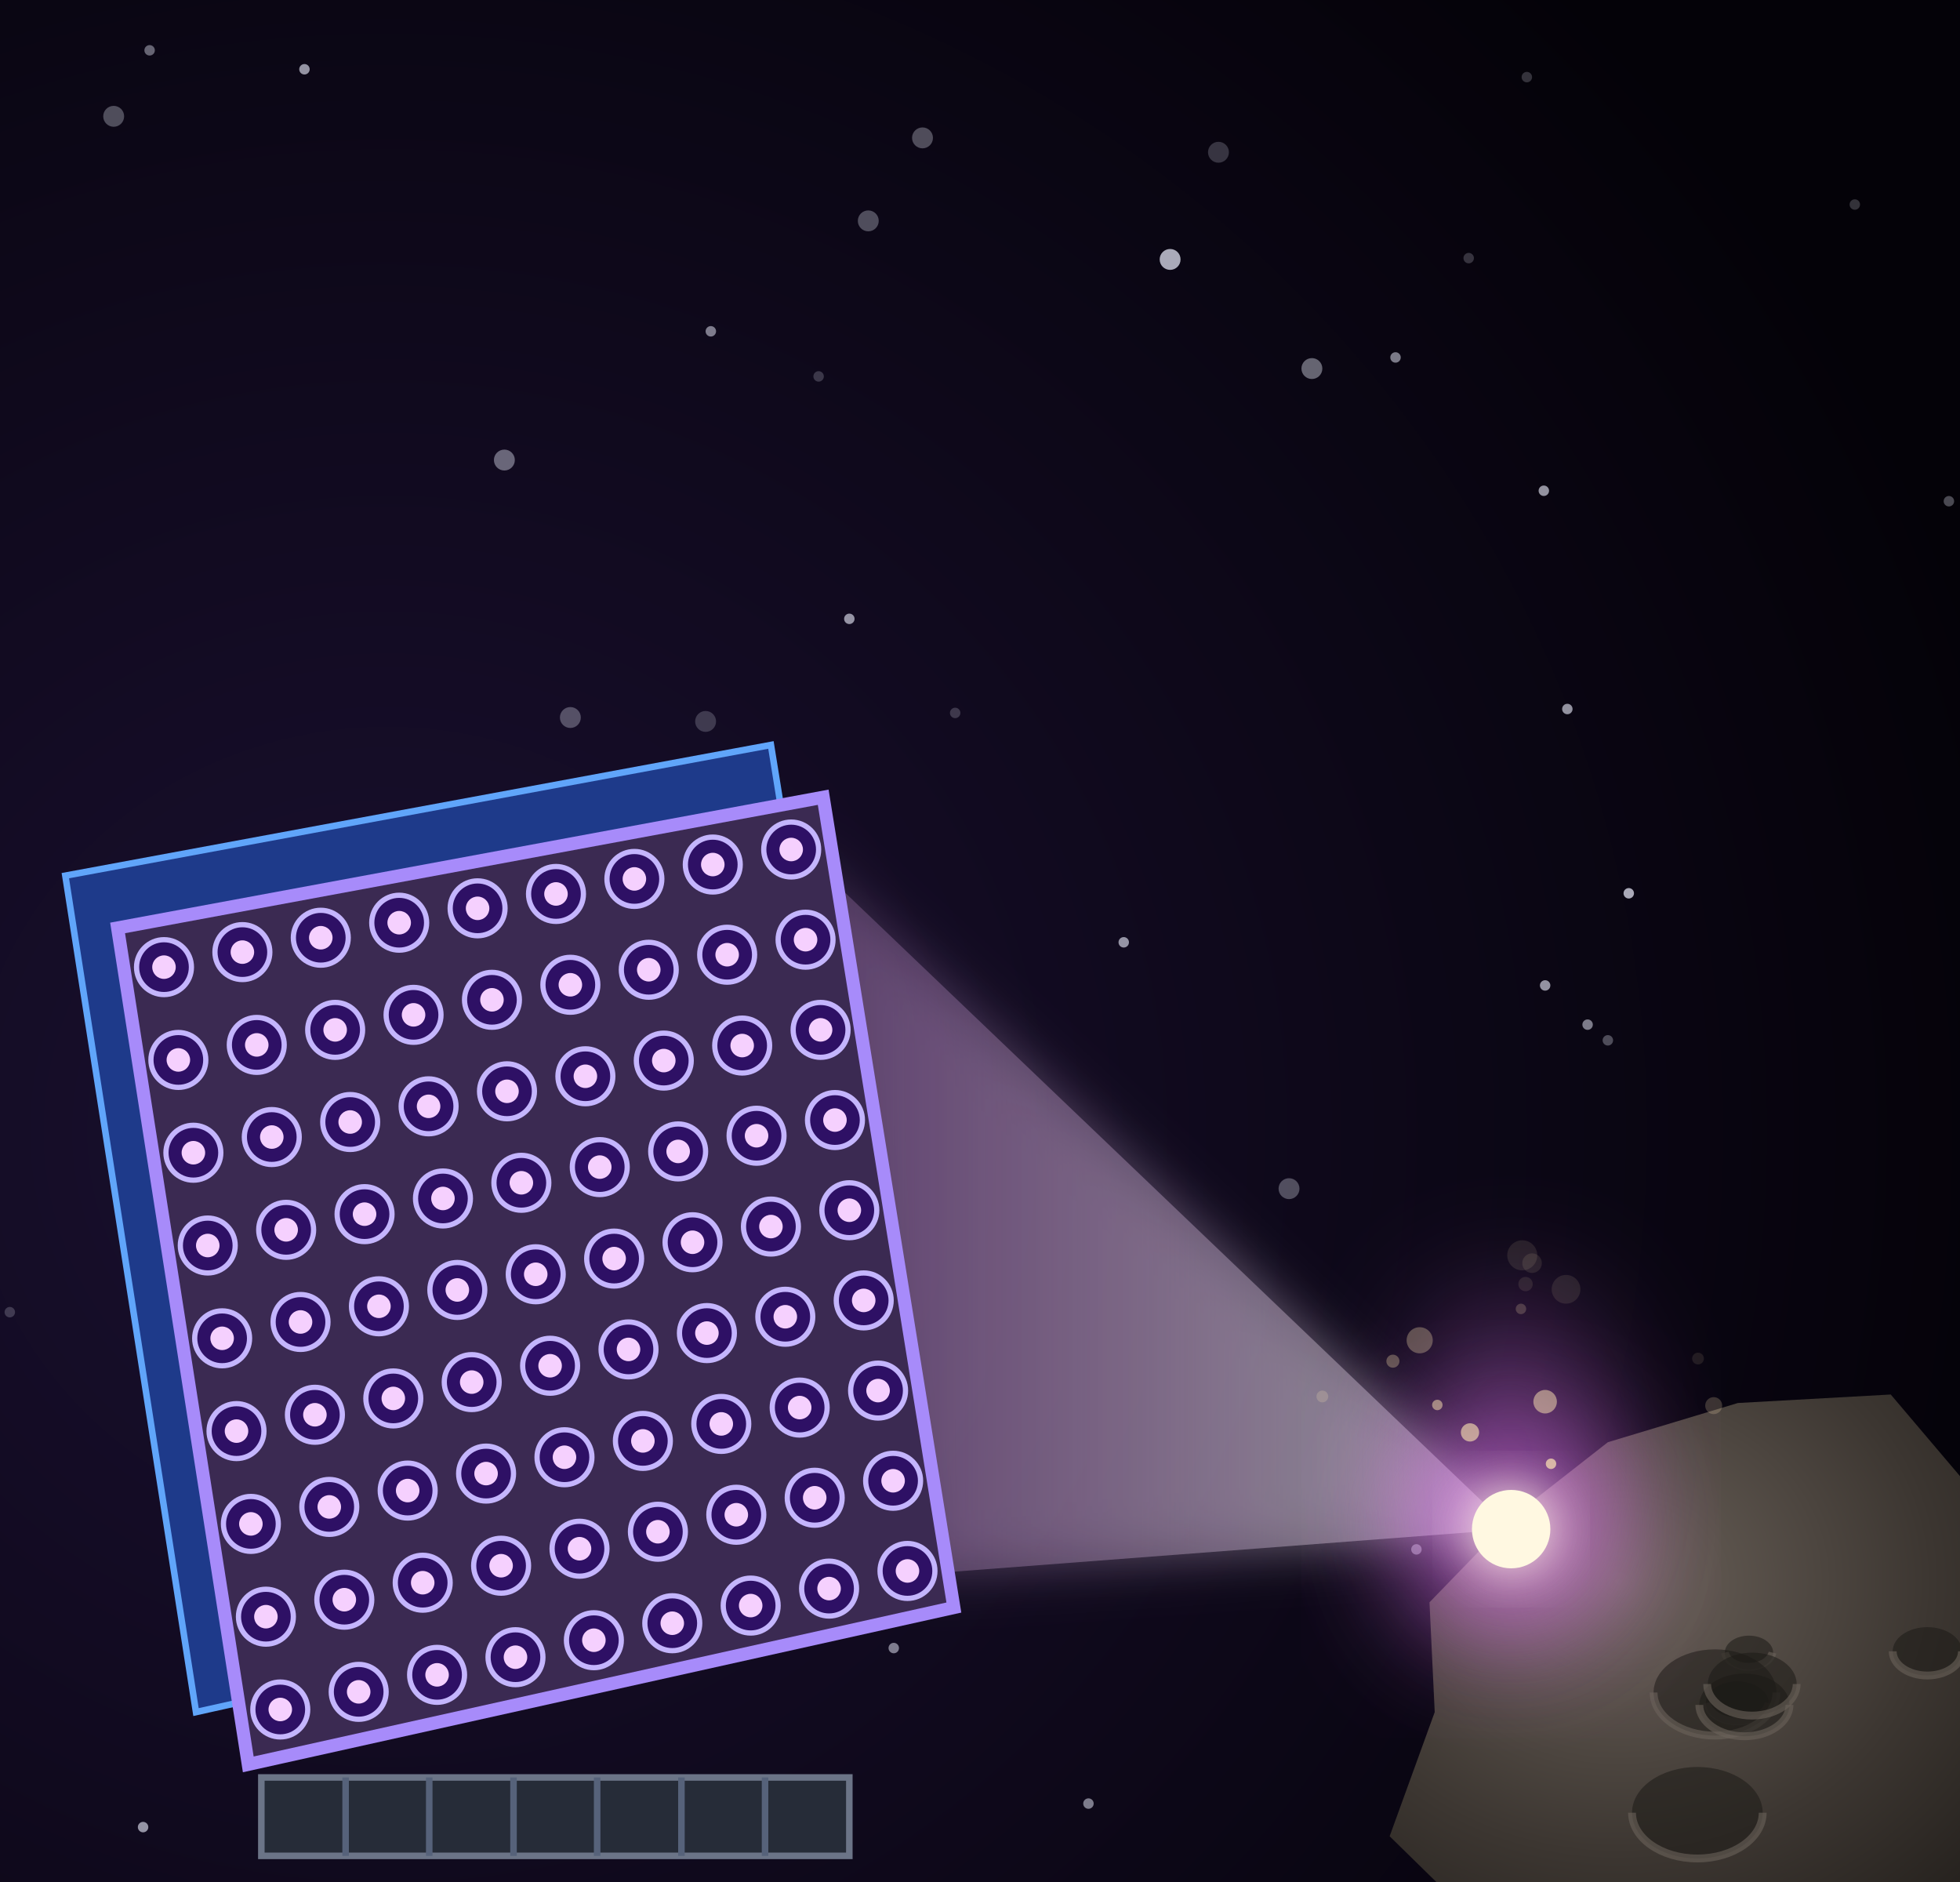
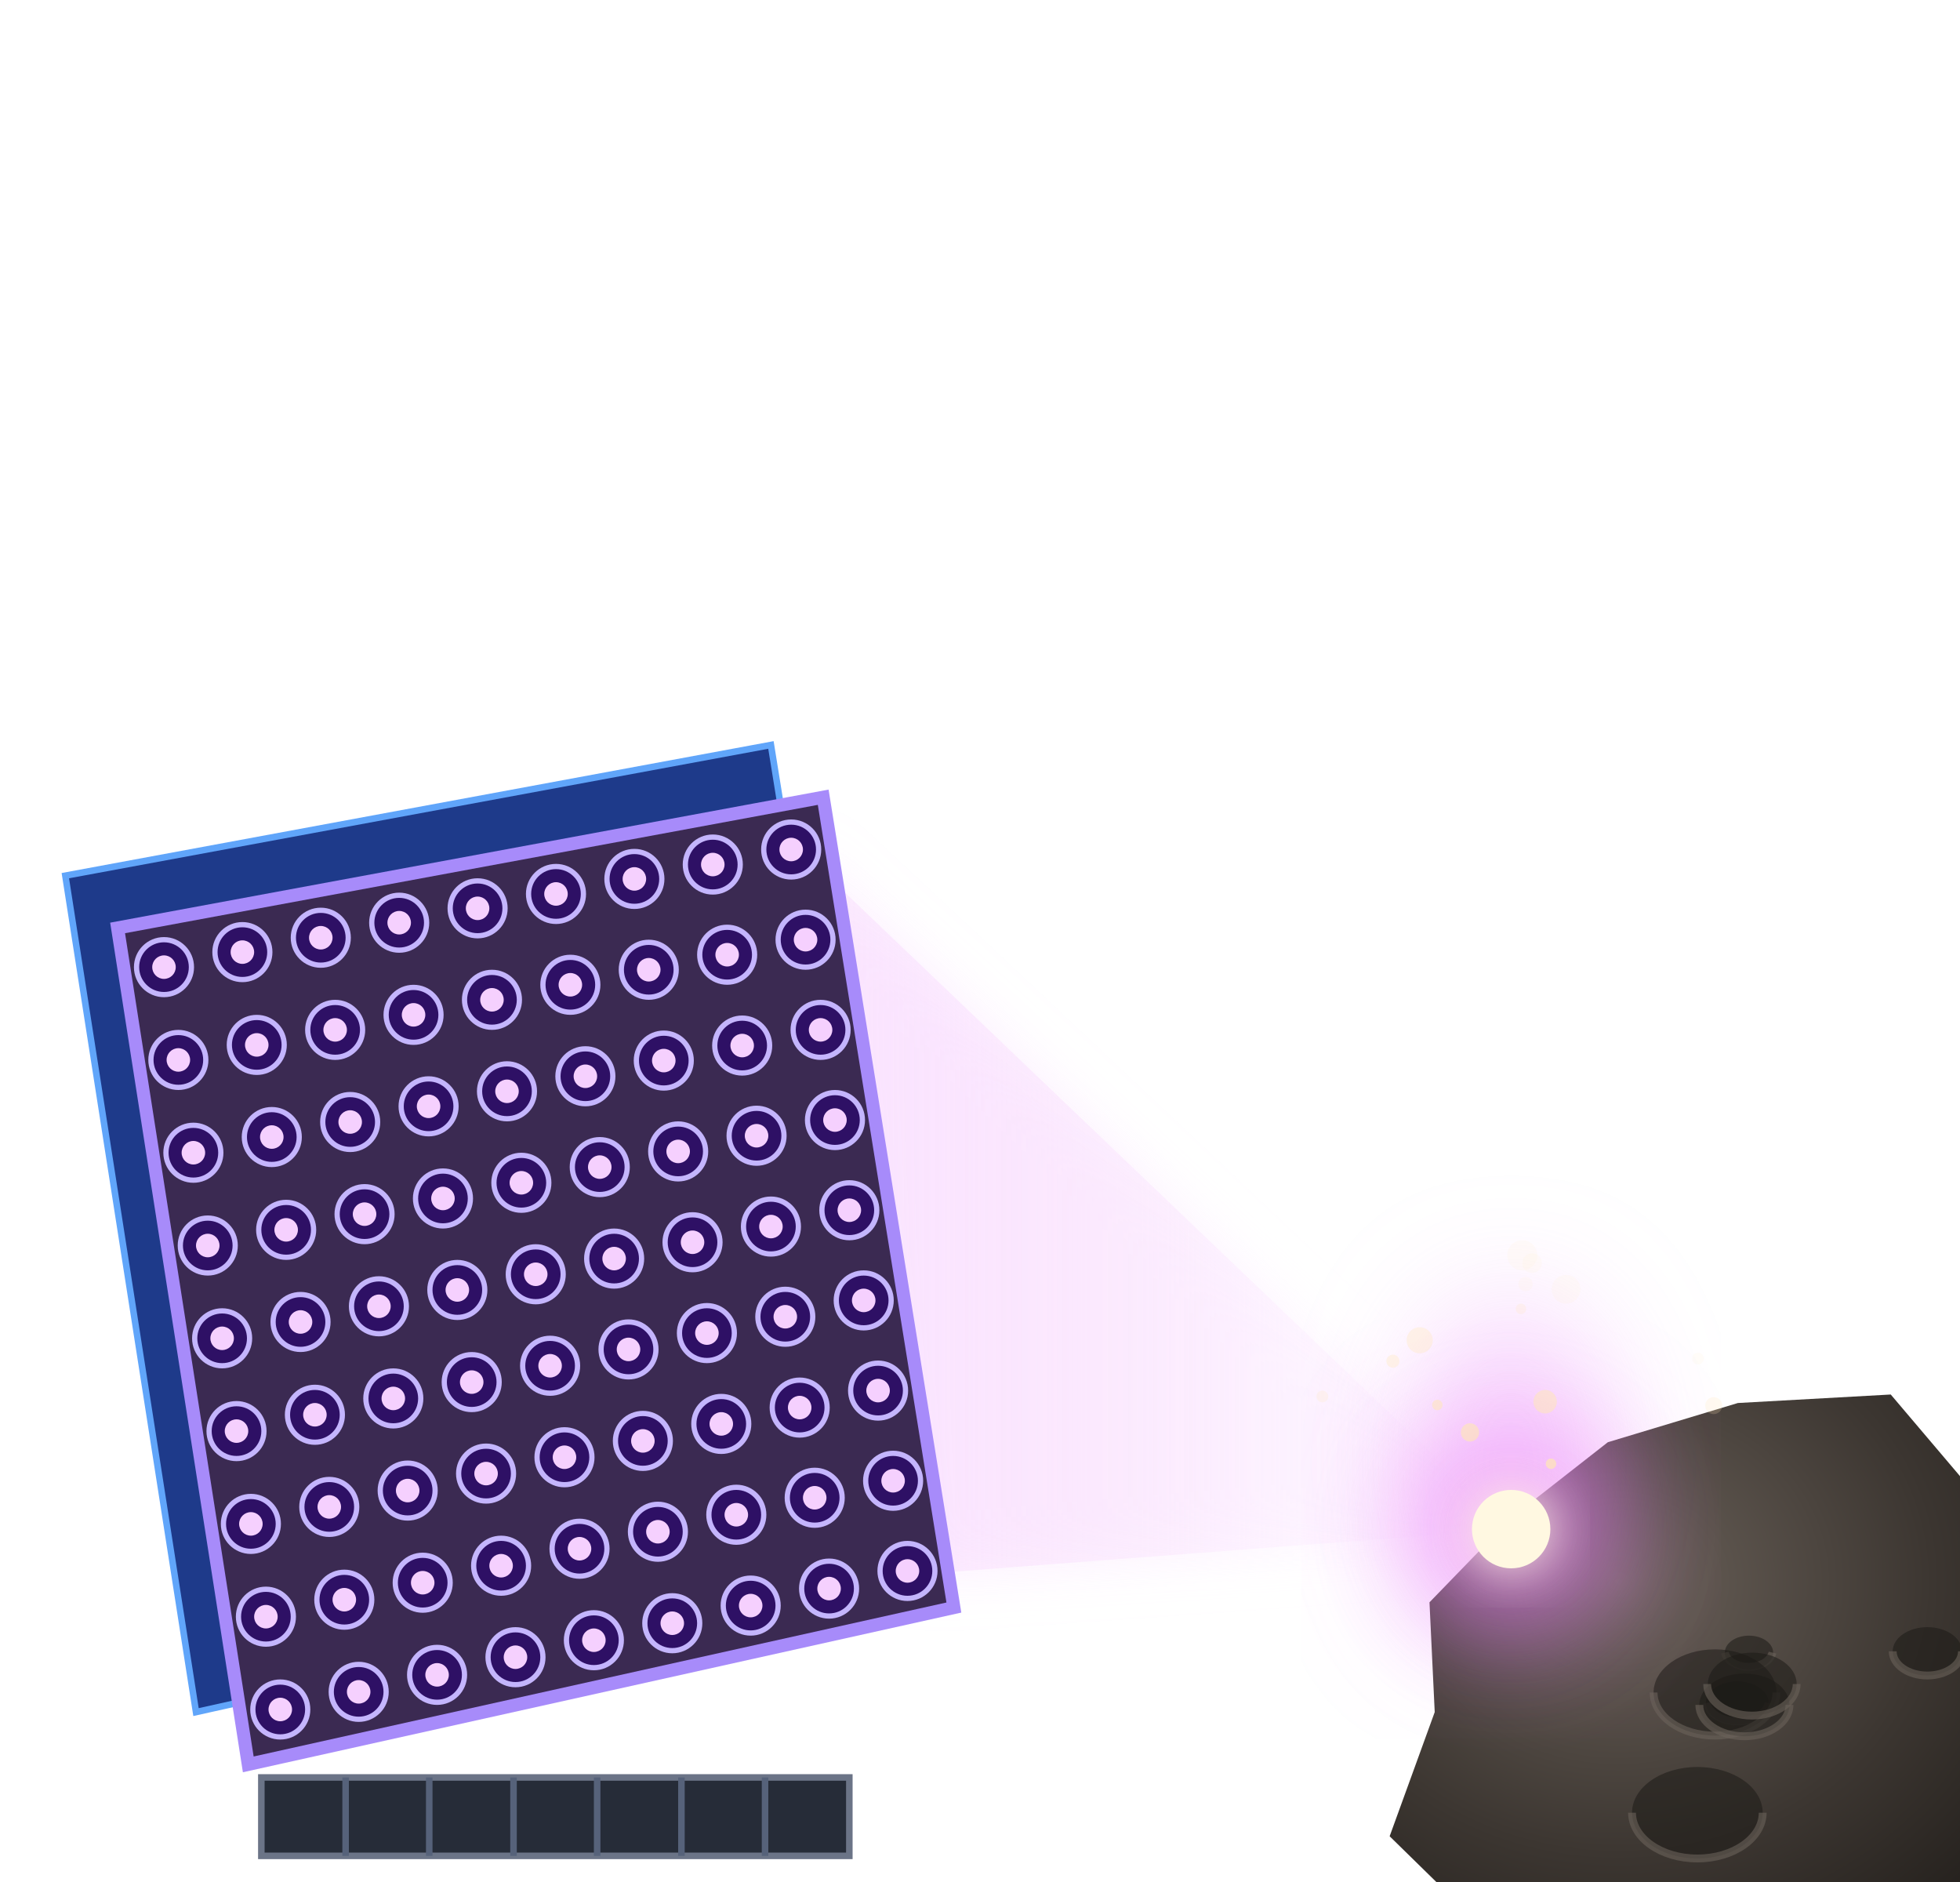
<svg xmlns="http://www.w3.org/2000/svg" viewBox="0 0 300 288" width="300" height="288">
  <defs>
    <filter id="glow" x="-50%" y="-50%" width="200%" height="200%">
      <feGaussianBlur stdDeviation="4" result="b" />
      <feMerge>
        <feMergeNode in="b" />
        <feMergeNode in="SourceGraphic" />
      </feMerge>
    </filter>
    <filter id="soft" x="-50%" y="-50%" width="200%" height="200%">
      <feGaussianBlur stdDeviation="9" />
    </filter>
    <radialGradient id="bg" cx="20%" cy="60%" r="85%">
      <stop offset="0%" stop-color="#1a1030" />
      <stop offset="100%" stop-color="#040208" />
    </radialGradient>
    <linearGradient id="col" x1="0" y1="0" x2="1" y2="0">
      <stop offset="0" stop-color="#f0abfc" stop-opacity="0.35" />
      <stop offset="1" stop-color="#ffffff" stop-opacity="0.9" />
    </linearGradient>
    <linearGradient id="shHull" x1="0" y1="0" x2="1" y2="0">
      <stop offset="0" stop-color="#e3e7ee" stop-opacity="1" />
      <stop offset="0.45" stop-color="#9aa3b2" stop-opacity="1" />
      <stop offset="1" stop-color="#3b424f" stop-opacity="1" />
    </linearGradient>
    <radialGradient id="shTank" cx="35%" cy="35%" r="70%">
      <stop offset="0" stop-color="#f4f6fa" stop-opacity="1" />
      <stop offset="0.55" stop-color="#a7b0be" stop-opacity="1" />
      <stop offset="1" stop-color="#4b5260" stop-opacity="1" />
    </radialGradient>
    <linearGradient id="shRad" x1="0" y1="0" x2="0" y2="1">
      <stop offset="0" stop-color="#3a4252" stop-opacity="1" />
      <stop offset="1" stop-color="#262c38" stop-opacity="1" />
    </linearGradient>
    <linearGradient id="shPv" x1="0" y1="0" x2="0" y2="1">
      <stop offset="0" stop-color="#1e3a8a" stop-opacity="1" />
      <stop offset="1" stop-color="#172554" stop-opacity="1" />
    </linearGradient>
  </defs>
-   <rect width="300" height="288" fill="url(#bg)" />
-   <circle cx="246.1" cy="159.2" r="0.8" fill="#eef0ff" opacity="0.3" />
-   <circle cx="42.8" cy="214.3" r="0.8" fill="#eef0ff" opacity="0.5" />
-   <circle cx="249.3" cy="136.7" r="0.8" fill="#eef0ff" opacity="0.7" />
-   <circle cx="73.1" cy="210.8" r="0.8" fill="#eef0ff" opacity="0.7" />
-   <circle cx="77.2" cy="70.4" r="1.6" fill="#eef0ff" opacity="0.4" />
-   <circle cx="46.6" cy="10.6" r="0.8" fill="#eef0ff" opacity="0.6" />
-   <circle cx="55.6" cy="187.8" r="0.8" fill="#eef0ff" opacity="0.7" />
-   <circle cx="233.7" cy="11.8" r="0.8" fill="#eef0ff" opacity="0.2" />
-   <circle cx="132.9" cy="33.8" r="1.6" fill="#eef0ff" opacity="0.3" />
-   <circle cx="93.7" cy="282.1" r="0.8" fill="#eef0ff" opacity="0.6" />
-   <circle cx="112.6" cy="230.6" r="1.6" fill="#eef0ff" opacity="0.5" />
-   <circle cx="108" cy="110.4" r="1.6" fill="#eef0ff" opacity="0.2" />
-   <circle cx="87.3" cy="109.8" r="1.6" fill="#eef0ff" opacity="0.3" />
-   <circle cx="213.6" cy="54.7" r="0.8" fill="#eef0ff" opacity="0.5" />
-   <circle cx="172" cy="144.2" r="0.8" fill="#eef0ff" opacity="0.6" />
-   <circle cx="236.5" cy="150.8" r="0.8" fill="#eef0ff" opacity="0.6" />
-   <circle cx="136.8" cy="252.2" r="0.8" fill="#eef0ff" opacity="0.5" />
-   <circle cx="224.8" cy="39.5" r="0.8" fill="#eef0ff" opacity="0.2" />
-   <circle cx="141.2" cy="21.1" r="1.6" fill="#eef0ff" opacity="0.3" />
-   <circle cx="82.3" cy="150.9" r="0.8" fill="#eef0ff" opacity="0.4" />
-   <circle cx="166.6" cy="276" r="0.8" fill="#eef0ff" opacity="0.5" />
-   <circle cx="1.5" cy="200.8" r="0.8" fill="#eef0ff" opacity="0.2" />
-   <circle cx="250" cy="231" r="0.8" fill="#eef0ff" opacity="0.4" />
-   <circle cx="197.3" cy="181.9" r="1.6" fill="#eef0ff" opacity="0.3" />
-   <circle cx="17.4" cy="17.8" r="1.6" fill="#eef0ff" opacity="0.3" />
-   <circle cx="239.9" cy="108.5" r="0.8" fill="#eef0ff" opacity="0.6" />
-   <circle cx="216.8" cy="237.1" r="0.8" fill="#eef0ff" opacity="0.4" />
-   <circle cx="88.8" cy="240.1" r="1.6" fill="#eef0ff" opacity="0.2" />
-   <circle cx="252.1" cy="263.2" r="0.8" fill="#eef0ff" opacity="0.6" />
-   <circle cx="125.3" cy="57.6" r="0.8" fill="#eef0ff" opacity="0.2" />
-   <circle cx="115.7" cy="195.8" r="1.6" fill="#eef0ff" opacity="0.5" />
-   <circle cx="186.5" cy="23.3" r="1.6" fill="#eef0ff" opacity="0.2" />
-   <circle cx="122.6" cy="123.5" r="0.8" fill="#eef0ff" opacity="0.4" />
-   <circle cx="298.3" cy="76.7" r="0.8" fill="#eef0ff" opacity="0.3" />
-   <circle cx="243" cy="156.8" r="0.8" fill="#eef0ff" opacity="0.5" />
-   <circle cx="108.8" cy="50.7" r="0.8" fill="#eef0ff" opacity="0.5" />
-   <circle cx="236.3" cy="75.1" r="0.8" fill="#eef0ff" opacity="0.6" />
-   <circle cx="21.9" cy="279.6" r="0.8" fill="#eef0ff" opacity="0.6" />
-   <circle cx="283.9" cy="31.3" r="0.8" fill="#eef0ff" opacity="0.2" />
-   <circle cx="130" cy="94.7" r="0.8" fill="#eef0ff" opacity="0.6" />
-   <circle cx="22.9" cy="7.7" r="0.8" fill="#eef0ff" opacity="0.4" />
-   <circle cx="247.9" cy="257.2" r="0.8" fill="#eef0ff" opacity="0.4" />
-   <circle cx="179.1" cy="39.7" r="1.6" fill="#eef0ff" opacity="0.7" />
-   <circle cx="146.2" cy="109.1" r="0.8" fill="#eef0ff" opacity="0.2" />
-   <circle cx="200.8" cy="56.4" r="1.6" fill="#eef0ff" opacity="0.4" />
  <defs>
    <radialGradient id="rk" cx="32%" cy="30%" r="80%">
      <stop offset="0" stop-color="#6b625a" stop-opacity="1" />
      <stop offset="0.55" stop-color="#3c3631" stop-opacity="1" />
      <stop offset="1" stop-color="#1c1916" stop-opacity="1" />
    </radialGradient>
  </defs>
  <polygon points="322.1,262 321.1,281.6 308.7,298.7 288.5,308.6 266,302.2 248.4,298.5 227.3,295.3 212.7,281 219.6,262 218.8,245.2 231.4,232.2 246.1,220.7 266,214.7 289.4,213.4 303.4,229.9 318.1,243.4" fill="url(#rk)" />
  <ellipse cx="259.8" cy="277.4" rx="10" ry="7" fill="#1c1916" opacity="0.55" />
  <path d="M249.8,277.4 A10,7 0 0 0 269.8,277.4" stroke="#6b625a" stroke-width="1.2" fill="none" opacity="0.6" />
  <ellipse cx="267.7" cy="252.9" rx="3.7" ry="2.6" fill="#1c1916" opacity="0.55" />
  <path d="M264,252.9 A3.7,2.6 0 0 0 271.3,252.9" stroke="#6b625a" stroke-width="1.2" fill="none" opacity="0.6" />
  <ellipse cx="265.9" cy="260.6" rx="4.8" ry="3.3" fill="#1c1916" opacity="0.55" />
  <path d="M261.2,260.6 A4.8,3.3 0 0 0 270.7,260.6" stroke="#6b625a" stroke-width="1.2" fill="none" opacity="0.6" />
  <ellipse cx="262.5" cy="259" rx="9.4" ry="6.6" fill="#1c1916" opacity="0.55" />
  <path d="M253.1,259 A9.4,6.6 0 0 0 271.9,259" stroke="#6b625a" stroke-width="1.2" fill="none" opacity="0.6" />
  <ellipse cx="267" cy="260.9" rx="6.9" ry="4.8" fill="#1c1916" opacity="0.55" />
  <path d="M260.1,260.9 A6.9,4.8 0 0 0 273.9,260.9" stroke="#6b625a" stroke-width="1.2" fill="none" opacity="0.6" />
  <ellipse cx="268.2" cy="257.7" rx="6.8" ry="4.8" fill="#1c1916" opacity="0.55" />
  <path d="M261.3,257.7 A6.8,4.8 0 0 0 275,257.7" stroke="#6b625a" stroke-width="1.2" fill="none" opacity="0.6" />
  <ellipse cx="295" cy="252.7" rx="5.3" ry="3.7" fill="#1c1916" opacity="0.55" />
  <path d="M289.7,252.7 A5.3,3.7 0 0 0 300.3,252.7" stroke="#6b625a" stroke-width="1.2" fill="none" opacity="0.6" />
  <polygon points="10,134 118,114 138,238 30,262" fill="#1e3a8a" stroke="#60a5fa" stroke-width="1" />
  <rect x="40" y="272" width="90" height="12" fill="#262c38" stroke="#6b7487" stroke-width="1" />
  <line x1="52.9" y1="272" x2="52.9" y2="284" stroke="#56627a" stroke-width="1" />
  <line x1="65.7" y1="272" x2="65.7" y2="284" stroke="#56627a" stroke-width="1" />
  <line x1="78.6" y1="272" x2="78.6" y2="284" stroke="#56627a" stroke-width="1" />
  <line x1="91.4" y1="272" x2="91.4" y2="284" stroke="#56627a" stroke-width="1" />
  <line x1="104.3" y1="272" x2="104.3" y2="284" stroke="#56627a" stroke-width="1" />
  <line x1="117.1" y1="272" x2="117.1" y2="284" stroke="#56627a" stroke-width="1" />
  <polygon points="30.8,152.8 117.2,136.4 133.2,236 46.8,254.8" fill="none" />
  <path d="M121.6,129.2 L231.3,234 L139.6,241 Z" fill="url(#col)" opacity="0.55" filter="url(#glow)" />
  <polygon points="18,142 126,122 146,246 38,270" fill="#3b2a52" stroke="#a78bfa" stroke-width="2" />
  <circle cx="25.1" cy="148" r="4.2" fill="#2e1065" stroke="#c4b5fd" stroke-width="0.8" />
  <circle cx="25.1" cy="148" r="1.8" fill="#f5d0fe" />
  <circle cx="27.3" cy="162.2" r="4.2" fill="#2e1065" stroke="#c4b5fd" stroke-width="0.8" />
  <circle cx="27.3" cy="162.2" r="1.8" fill="#f5d0fe" />
  <circle cx="29.6" cy="176.4" r="4.2" fill="#2e1065" stroke="#c4b5fd" stroke-width="0.8" />
  <circle cx="29.6" cy="176.4" r="1.8" fill="#f5d0fe" />
  <circle cx="31.8" cy="190.6" r="4.2" fill="#2e1065" stroke="#c4b5fd" stroke-width="0.8" />
  <circle cx="31.8" cy="190.6" r="1.8" fill="#f5d0fe" />
  <circle cx="34" cy="204.8" r="4.2" fill="#2e1065" stroke="#c4b5fd" stroke-width="0.8" />
  <circle cx="34" cy="204.8" r="1.8" fill="#f5d0fe" />
  <circle cx="36.2" cy="219" r="4.2" fill="#2e1065" stroke="#c4b5fd" stroke-width="0.8" />
  <circle cx="36.2" cy="219" r="1.8" fill="#f5d0fe" />
  <circle cx="38.4" cy="233.2" r="4.2" fill="#2e1065" stroke="#c4b5fd" stroke-width="0.8" />
  <circle cx="38.4" cy="233.2" r="1.8" fill="#f5d0fe" />
  <circle cx="40.7" cy="247.4" r="4.2" fill="#2e1065" stroke="#c4b5fd" stroke-width="0.8" />
  <circle cx="40.7" cy="247.4" r="1.8" fill="#f5d0fe" />
  <circle cx="42.9" cy="261.6" r="4.2" fill="#2e1065" stroke="#c4b5fd" stroke-width="0.8" />
  <circle cx="42.9" cy="261.6" r="1.8" fill="#f5d0fe" />
  <circle cx="37.1" cy="145.7" r="4.2" fill="#2e1065" stroke="#c4b5fd" stroke-width="0.8" />
  <circle cx="37.1" cy="145.7" r="1.8" fill="#f5d0fe" />
  <circle cx="39.3" cy="159.9" r="4.2" fill="#2e1065" stroke="#c4b5fd" stroke-width="0.8" />
  <circle cx="39.3" cy="159.9" r="1.8" fill="#f5d0fe" />
  <circle cx="41.6" cy="174" r="4.2" fill="#2e1065" stroke="#c4b5fd" stroke-width="0.8" />
  <circle cx="41.6" cy="174" r="1.8" fill="#f5d0fe" />
  <circle cx="43.8" cy="188.2" r="4.2" fill="#2e1065" stroke="#c4b5fd" stroke-width="0.8" />
  <circle cx="43.8" cy="188.2" r="1.8" fill="#f5d0fe" />
  <circle cx="46" cy="202.3" r="4.2" fill="#2e1065" stroke="#c4b5fd" stroke-width="0.8" />
  <circle cx="46" cy="202.3" r="1.8" fill="#f5d0fe" />
  <circle cx="48.2" cy="216.5" r="4.2" fill="#2e1065" stroke="#c4b5fd" stroke-width="0.8" />
  <circle cx="48.2" cy="216.5" r="1.8" fill="#f5d0fe" />
  <circle cx="50.4" cy="230.6" r="4.2" fill="#2e1065" stroke="#c4b5fd" stroke-width="0.8" />
  <circle cx="50.4" cy="230.6" r="1.8" fill="#f5d0fe" />
  <circle cx="52.7" cy="244.8" r="4.2" fill="#2e1065" stroke="#c4b5fd" stroke-width="0.8" />
  <circle cx="52.7" cy="244.8" r="1.8" fill="#f5d0fe" />
  <circle cx="54.9" cy="258.9" r="4.2" fill="#2e1065" stroke="#c4b5fd" stroke-width="0.8" />
  <circle cx="54.9" cy="258.9" r="1.8" fill="#f5d0fe" />
  <circle cx="49.1" cy="143.5" r="4.2" fill="#2e1065" stroke="#c4b5fd" stroke-width="0.8" />
  <circle cx="49.1" cy="143.5" r="1.8" fill="#f5d0fe" />
  <circle cx="51.3" cy="157.6" r="4.2" fill="#2e1065" stroke="#c4b5fd" stroke-width="0.8" />
  <circle cx="51.3" cy="157.6" r="1.8" fill="#f5d0fe" />
  <circle cx="53.6" cy="171.7" r="4.2" fill="#2e1065" stroke="#c4b5fd" stroke-width="0.8" />
  <circle cx="53.6" cy="171.7" r="1.8" fill="#f5d0fe" />
  <circle cx="55.8" cy="185.8" r="4.2" fill="#2e1065" stroke="#c4b5fd" stroke-width="0.8" />
  <circle cx="55.8" cy="185.8" r="1.8" fill="#f5d0fe" />
  <circle cx="58" cy="199.9" r="4.2" fill="#2e1065" stroke="#c4b5fd" stroke-width="0.8" />
  <circle cx="58" cy="199.9" r="1.8" fill="#f5d0fe" />
  <circle cx="60.2" cy="214" r="4.2" fill="#2e1065" stroke="#c4b5fd" stroke-width="0.8" />
  <circle cx="60.2" cy="214" r="1.8" fill="#f5d0fe" />
  <circle cx="62.4" cy="228.1" r="4.2" fill="#2e1065" stroke="#c4b5fd" stroke-width="0.8" />
  <circle cx="62.4" cy="228.1" r="1.8" fill="#f5d0fe" />
  <circle cx="64.7" cy="242.2" r="4.2" fill="#2e1065" stroke="#c4b5fd" stroke-width="0.8" />
  <circle cx="64.7" cy="242.2" r="1.8" fill="#f5d0fe" />
  <circle cx="66.9" cy="256.3" r="4.2" fill="#2e1065" stroke="#c4b5fd" stroke-width="0.8" />
  <circle cx="66.9" cy="256.3" r="1.8" fill="#f5d0fe" />
  <circle cx="61.1" cy="141.2" r="4.2" fill="#2e1065" stroke="#c4b5fd" stroke-width="0.8" />
  <circle cx="61.1" cy="141.2" r="1.8" fill="#f5d0fe" />
  <circle cx="63.3" cy="155.3" r="4.2" fill="#2e1065" stroke="#c4b5fd" stroke-width="0.8" />
  <circle cx="63.3" cy="155.3" r="1.8" fill="#f5d0fe" />
  <circle cx="65.6" cy="169.3" r="4.2" fill="#2e1065" stroke="#c4b5fd" stroke-width="0.8" />
  <circle cx="65.6" cy="169.3" r="1.8" fill="#f5d0fe" />
  <circle cx="67.8" cy="183.4" r="4.2" fill="#2e1065" stroke="#c4b5fd" stroke-width="0.8" />
  <circle cx="67.8" cy="183.4" r="1.8" fill="#f5d0fe" />
  <circle cx="70" cy="197.4" r="4.2" fill="#2e1065" stroke="#c4b5fd" stroke-width="0.8" />
  <circle cx="70" cy="197.4" r="1.8" fill="#f5d0fe" />
  <circle cx="72.2" cy="211.5" r="4.2" fill="#2e1065" stroke="#c4b5fd" stroke-width="0.8" />
  <circle cx="72.2" cy="211.5" r="1.8" fill="#f5d0fe" />
  <circle cx="74.4" cy="225.5" r="4.2" fill="#2e1065" stroke="#c4b5fd" stroke-width="0.8" />
  <circle cx="74.4" cy="225.5" r="1.8" fill="#f5d0fe" />
  <circle cx="76.7" cy="239.6" r="4.2" fill="#2e1065" stroke="#c4b5fd" stroke-width="0.8" />
  <circle cx="76.7" cy="239.6" r="1.8" fill="#f5d0fe" />
  <circle cx="78.9" cy="253.6" r="4.2" fill="#2e1065" stroke="#c4b5fd" stroke-width="0.8" />
  <circle cx="78.9" cy="253.6" r="1.8" fill="#f5d0fe" />
  <circle cx="73.1" cy="139" r="4.2" fill="#2e1065" stroke="#c4b5fd" stroke-width="0.8" />
  <circle cx="73.1" cy="139" r="1.8" fill="#f5d0fe" />
  <circle cx="75.3" cy="153" r="4.2" fill="#2e1065" stroke="#c4b5fd" stroke-width="0.8" />
  <circle cx="75.3" cy="153" r="1.8" fill="#f5d0fe" />
  <circle cx="77.6" cy="167" r="4.2" fill="#2e1065" stroke="#c4b5fd" stroke-width="0.8" />
  <circle cx="77.6" cy="167" r="1.8" fill="#f5d0fe" />
  <circle cx="79.8" cy="181" r="4.2" fill="#2e1065" stroke="#c4b5fd" stroke-width="0.8" />
  <circle cx="79.8" cy="181" r="1.8" fill="#f5d0fe" />
  <circle cx="82" cy="195" r="4.2" fill="#2e1065" stroke="#c4b5fd" stroke-width="0.8" />
  <circle cx="82" cy="195" r="1.8" fill="#f5d0fe" />
  <circle cx="84.2" cy="209" r="4.2" fill="#2e1065" stroke="#c4b5fd" stroke-width="0.8" />
  <circle cx="84.2" cy="209" r="1.8" fill="#f5d0fe" />
  <circle cx="86.4" cy="223" r="4.2" fill="#2e1065" stroke="#c4b5fd" stroke-width="0.8" />
  <circle cx="86.4" cy="223" r="1.8" fill="#f5d0fe" />
  <circle cx="88.7" cy="237" r="4.2" fill="#2e1065" stroke="#c4b5fd" stroke-width="0.8" />
  <circle cx="88.7" cy="237" r="1.8" fill="#f5d0fe" />
  <circle cx="90.9" cy="251" r="4.2" fill="#2e1065" stroke="#c4b5fd" stroke-width="0.8" />
  <circle cx="90.9" cy="251" r="1.8" fill="#f5d0fe" />
  <circle cx="85.1" cy="136.8" r="4.2" fill="#2e1065" stroke="#c4b5fd" stroke-width="0.8" />
  <circle cx="85.1" cy="136.8" r="1.8" fill="#f5d0fe" />
  <circle cx="87.3" cy="150.7" r="4.2" fill="#2e1065" stroke="#c4b5fd" stroke-width="0.8" />
  <circle cx="87.3" cy="150.7" r="1.8" fill="#f5d0fe" />
  <circle cx="89.6" cy="164.7" r="4.2" fill="#2e1065" stroke="#c4b5fd" stroke-width="0.8" />
  <circle cx="89.6" cy="164.7" r="1.8" fill="#f5d0fe" />
  <circle cx="91.8" cy="178.6" r="4.2" fill="#2e1065" stroke="#c4b5fd" stroke-width="0.8" />
  <circle cx="91.8" cy="178.6" r="1.8" fill="#f5d0fe" />
  <circle cx="94" cy="192.6" r="4.2" fill="#2e1065" stroke="#c4b5fd" stroke-width="0.8" />
  <circle cx="94" cy="192.6" r="1.8" fill="#f5d0fe" />
  <circle cx="96.2" cy="206.5" r="4.2" fill="#2e1065" stroke="#c4b5fd" stroke-width="0.8" />
  <circle cx="96.2" cy="206.5" r="1.8" fill="#f5d0fe" />
  <circle cx="98.4" cy="220.5" r="4.2" fill="#2e1065" stroke="#c4b5fd" stroke-width="0.8" />
  <circle cx="98.4" cy="220.5" r="1.8" fill="#f5d0fe" />
  <circle cx="100.7" cy="234.4" r="4.2" fill="#2e1065" stroke="#c4b5fd" stroke-width="0.8" />
  <circle cx="100.7" cy="234.4" r="1.8" fill="#f5d0fe" />
  <circle cx="102.9" cy="248.4" r="4.2" fill="#2e1065" stroke="#c4b5fd" stroke-width="0.8" />
  <circle cx="102.9" cy="248.4" r="1.8" fill="#f5d0fe" />
  <circle cx="97.1" cy="134.5" r="4.2" fill="#2e1065" stroke="#c4b5fd" stroke-width="0.8" />
  <circle cx="97.1" cy="134.5" r="1.8" fill="#f5d0fe" />
  <circle cx="99.3" cy="148.4" r="4.2" fill="#2e1065" stroke="#c4b5fd" stroke-width="0.8" />
  <circle cx="99.3" cy="148.4" r="1.8" fill="#f5d0fe" />
  <circle cx="101.6" cy="162.3" r="4.2" fill="#2e1065" stroke="#c4b5fd" stroke-width="0.8" />
  <circle cx="101.6" cy="162.3" r="1.8" fill="#f5d0fe" />
  <circle cx="103.8" cy="176.2" r="4.2" fill="#2e1065" stroke="#c4b5fd" stroke-width="0.8" />
  <circle cx="103.8" cy="176.2" r="1.8" fill="#f5d0fe" />
  <circle cx="106" cy="190.1" r="4.2" fill="#2e1065" stroke="#c4b5fd" stroke-width="0.8" />
  <circle cx="106" cy="190.1" r="1.8" fill="#f5d0fe" />
  <circle cx="108.2" cy="204" r="4.2" fill="#2e1065" stroke="#c4b5fd" stroke-width="0.8" />
  <circle cx="108.2" cy="204" r="1.8" fill="#f5d0fe" />
  <circle cx="110.4" cy="217.9" r="4.2" fill="#2e1065" stroke="#c4b5fd" stroke-width="0.8" />
  <circle cx="110.4" cy="217.9" r="1.8" fill="#f5d0fe" />
  <circle cx="112.7" cy="231.8" r="4.2" fill="#2e1065" stroke="#c4b5fd" stroke-width="0.8" />
  <circle cx="112.7" cy="231.8" r="1.8" fill="#f5d0fe" />
  <circle cx="114.9" cy="245.7" r="4.2" fill="#2e1065" stroke="#c4b5fd" stroke-width="0.8" />
  <circle cx="114.9" cy="245.7" r="1.8" fill="#f5d0fe" />
  <circle cx="109.1" cy="132.3" r="4.2" fill="#2e1065" stroke="#c4b5fd" stroke-width="0.8" />
  <circle cx="109.1" cy="132.3" r="1.8" fill="#f5d0fe" />
  <circle cx="111.3" cy="146.1" r="4.2" fill="#2e1065" stroke="#c4b5fd" stroke-width="0.8" />
  <circle cx="111.3" cy="146.1" r="1.8" fill="#f5d0fe" />
  <circle cx="113.6" cy="160" r="4.2" fill="#2e1065" stroke="#c4b5fd" stroke-width="0.8" />
  <circle cx="113.6" cy="160" r="1.8" fill="#f5d0fe" />
  <circle cx="115.8" cy="173.8" r="4.2" fill="#2e1065" stroke="#c4b5fd" stroke-width="0.8" />
  <circle cx="115.8" cy="173.8" r="1.8" fill="#f5d0fe" />
  <circle cx="118" cy="187.7" r="4.2" fill="#2e1065" stroke="#c4b5fd" stroke-width="0.8" />
  <circle cx="118" cy="187.7" r="1.8" fill="#f5d0fe" />
  <circle cx="120.2" cy="201.5" r="4.2" fill="#2e1065" stroke="#c4b5fd" stroke-width="0.8" />
  <circle cx="120.2" cy="201.5" r="1.8" fill="#f5d0fe" />
  <circle cx="122.4" cy="215.4" r="4.2" fill="#2e1065" stroke="#c4b5fd" stroke-width="0.8" />
  <circle cx="122.4" cy="215.4" r="1.8" fill="#f5d0fe" />
  <circle cx="124.7" cy="229.2" r="4.2" fill="#2e1065" stroke="#c4b5fd" stroke-width="0.8" />
  <circle cx="124.7" cy="229.2" r="1.8" fill="#f5d0fe" />
  <circle cx="126.9" cy="243.1" r="4.2" fill="#2e1065" stroke="#c4b5fd" stroke-width="0.8" />
  <circle cx="126.9" cy="243.1" r="1.8" fill="#f5d0fe" />
  <circle cx="121.1" cy="130" r="4.2" fill="#2e1065" stroke="#c4b5fd" stroke-width="0.8" />
  <circle cx="121.1" cy="130" r="1.8" fill="#f5d0fe" />
  <circle cx="123.3" cy="143.8" r="4.2" fill="#2e1065" stroke="#c4b5fd" stroke-width="0.8" />
  <circle cx="123.3" cy="143.8" r="1.8" fill="#f5d0fe" />
  <circle cx="125.6" cy="157.6" r="4.2" fill="#2e1065" stroke="#c4b5fd" stroke-width="0.8" />
  <circle cx="125.6" cy="157.6" r="1.8" fill="#f5d0fe" />
  <circle cx="127.8" cy="171.4" r="4.2" fill="#2e1065" stroke="#c4b5fd" stroke-width="0.8" />
  <circle cx="127.8" cy="171.4" r="1.8" fill="#f5d0fe" />
  <circle cx="130" cy="185.2" r="4.2" fill="#2e1065" stroke="#c4b5fd" stroke-width="0.8" />
  <circle cx="130" cy="185.2" r="1.8" fill="#f5d0fe" />
  <circle cx="132.2" cy="199" r="4.2" fill="#2e1065" stroke="#c4b5fd" stroke-width="0.8" />
  <circle cx="132.2" cy="199" r="1.8" fill="#f5d0fe" />
  <circle cx="134.4" cy="212.8" r="4.2" fill="#2e1065" stroke="#c4b5fd" stroke-width="0.8" />
  <circle cx="134.4" cy="212.8" r="1.8" fill="#f5d0fe" />
  <circle cx="136.7" cy="226.6" r="4.2" fill="#2e1065" stroke="#c4b5fd" stroke-width="0.8" />
  <circle cx="136.7" cy="226.6" r="1.8" fill="#f5d0fe" />
  <circle cx="138.9" cy="240.4" r="4.2" fill="#2e1065" stroke="#c4b5fd" stroke-width="0.8" />
  <circle cx="138.9" cy="240.4" r="1.8" fill="#f5d0fe" />
  <ellipse cx="231.3" cy="224" rx="16" ry="26" fill="#e879f9" opacity="0.28" filter="url(#soft)" />
  <circle cx="231.3" cy="234" r="16" fill="#e879f9" opacity="0.6" filter="url(#soft)" />
  <circle cx="231.3" cy="234" r="6" fill="#fff8e1" filter="url(#glow)" />
  <circle cx="239.7" cy="197.3" r="2.2" fill="#ffe7b3" opacity="0.1" />
  <circle cx="237.4" cy="224" r="0.8" fill="#ffe7b3" opacity="0.7" />
  <circle cx="232.8" cy="200.3" r="0.8" fill="#ffe7b3" opacity="0.2" />
  <circle cx="225" cy="219.2" r="1.4" fill="#ffe7b3" opacity="0.6" />
  <circle cx="234.5" cy="193.3" r="1.5" fill="#ffe7b3" opacity="0.1" />
  <circle cx="236.5" cy="214.5" r="1.8" fill="#ffe7b3" opacity="0.5" />
  <circle cx="262.3" cy="215.1" r="1.3" fill="#ffe7b3" opacity="0.2" />
  <circle cx="202.4" cy="213.7" r="0.9" fill="#ffe7b3" opacity="0.2" />
  <circle cx="213.2" cy="208.3" r="1" fill="#ffe7b3" opacity="0.3" />
  <circle cx="259.9" cy="207.9" r="0.9" fill="#ffe7b3" opacity="0.1" />
  <circle cx="233.5" cy="196.5" r="1.1" fill="#ffe7b3" opacity="0.1" />
  <circle cx="233" cy="192.1" r="2.3" fill="#ffe7b3" opacity="0.1" />
  <circle cx="217.3" cy="205.1" r="2" fill="#ffe7b3" opacity="0.3" />
  <circle cx="220" cy="215" r="0.8" fill="#ffe7b3" opacity="0.5" />
</svg>
